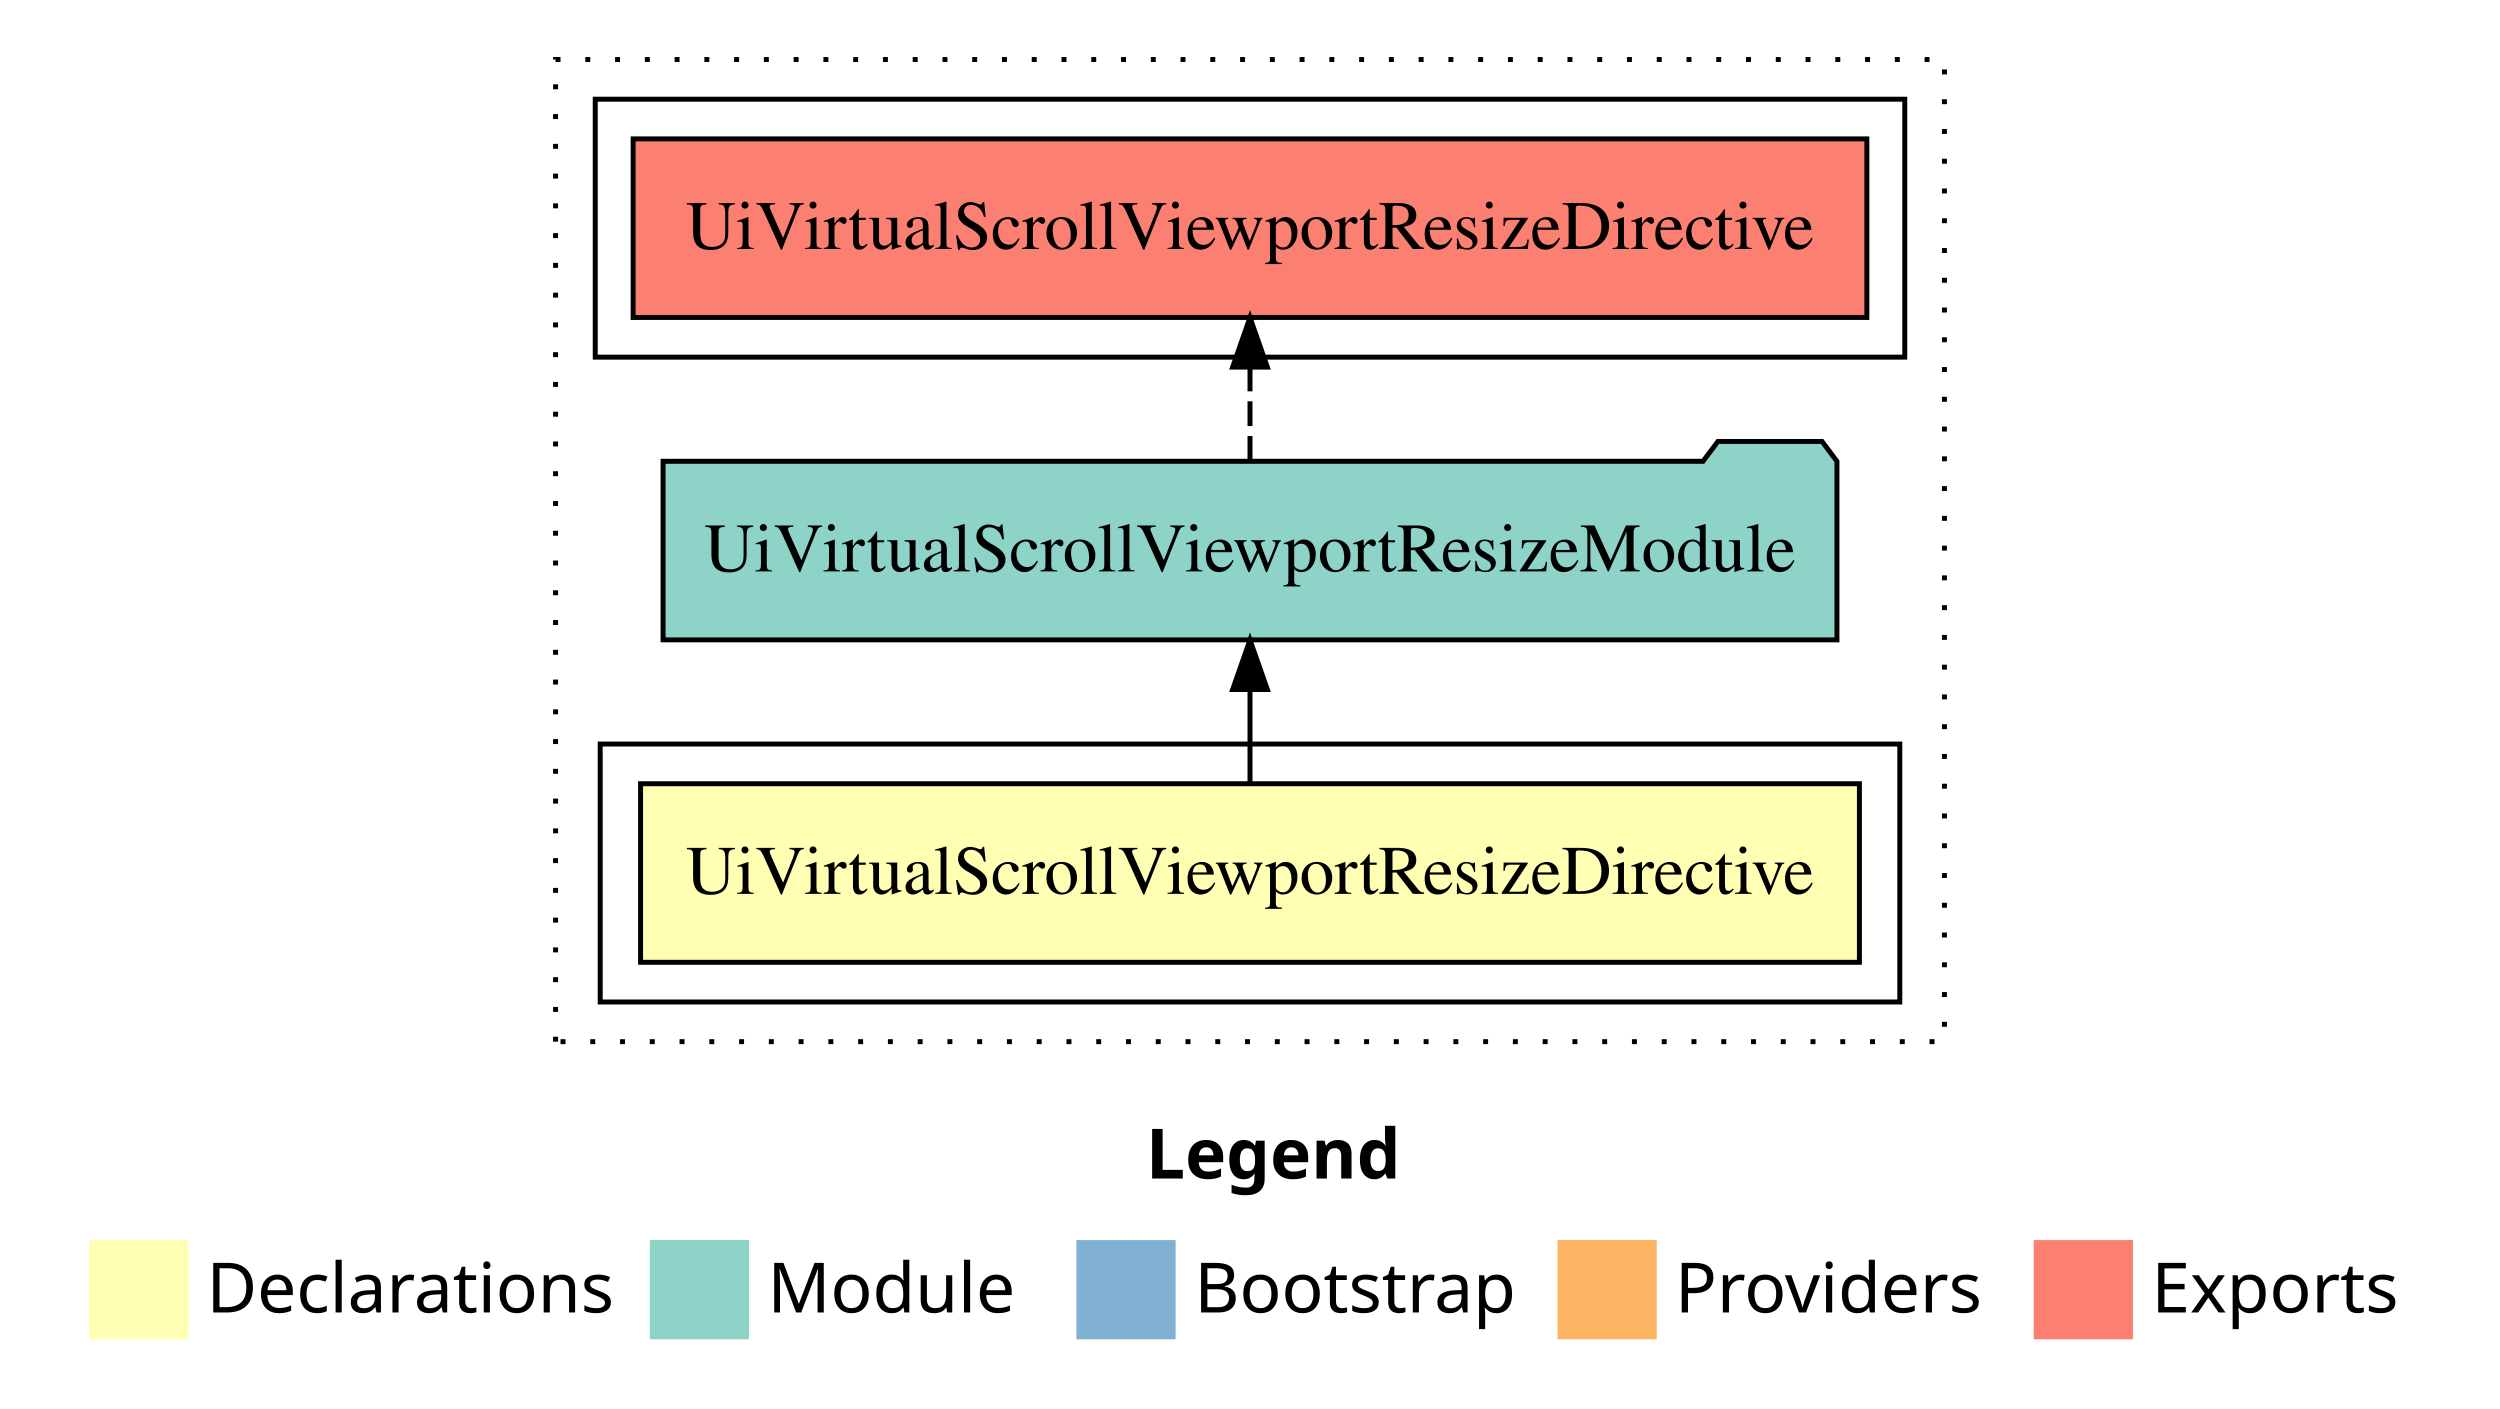
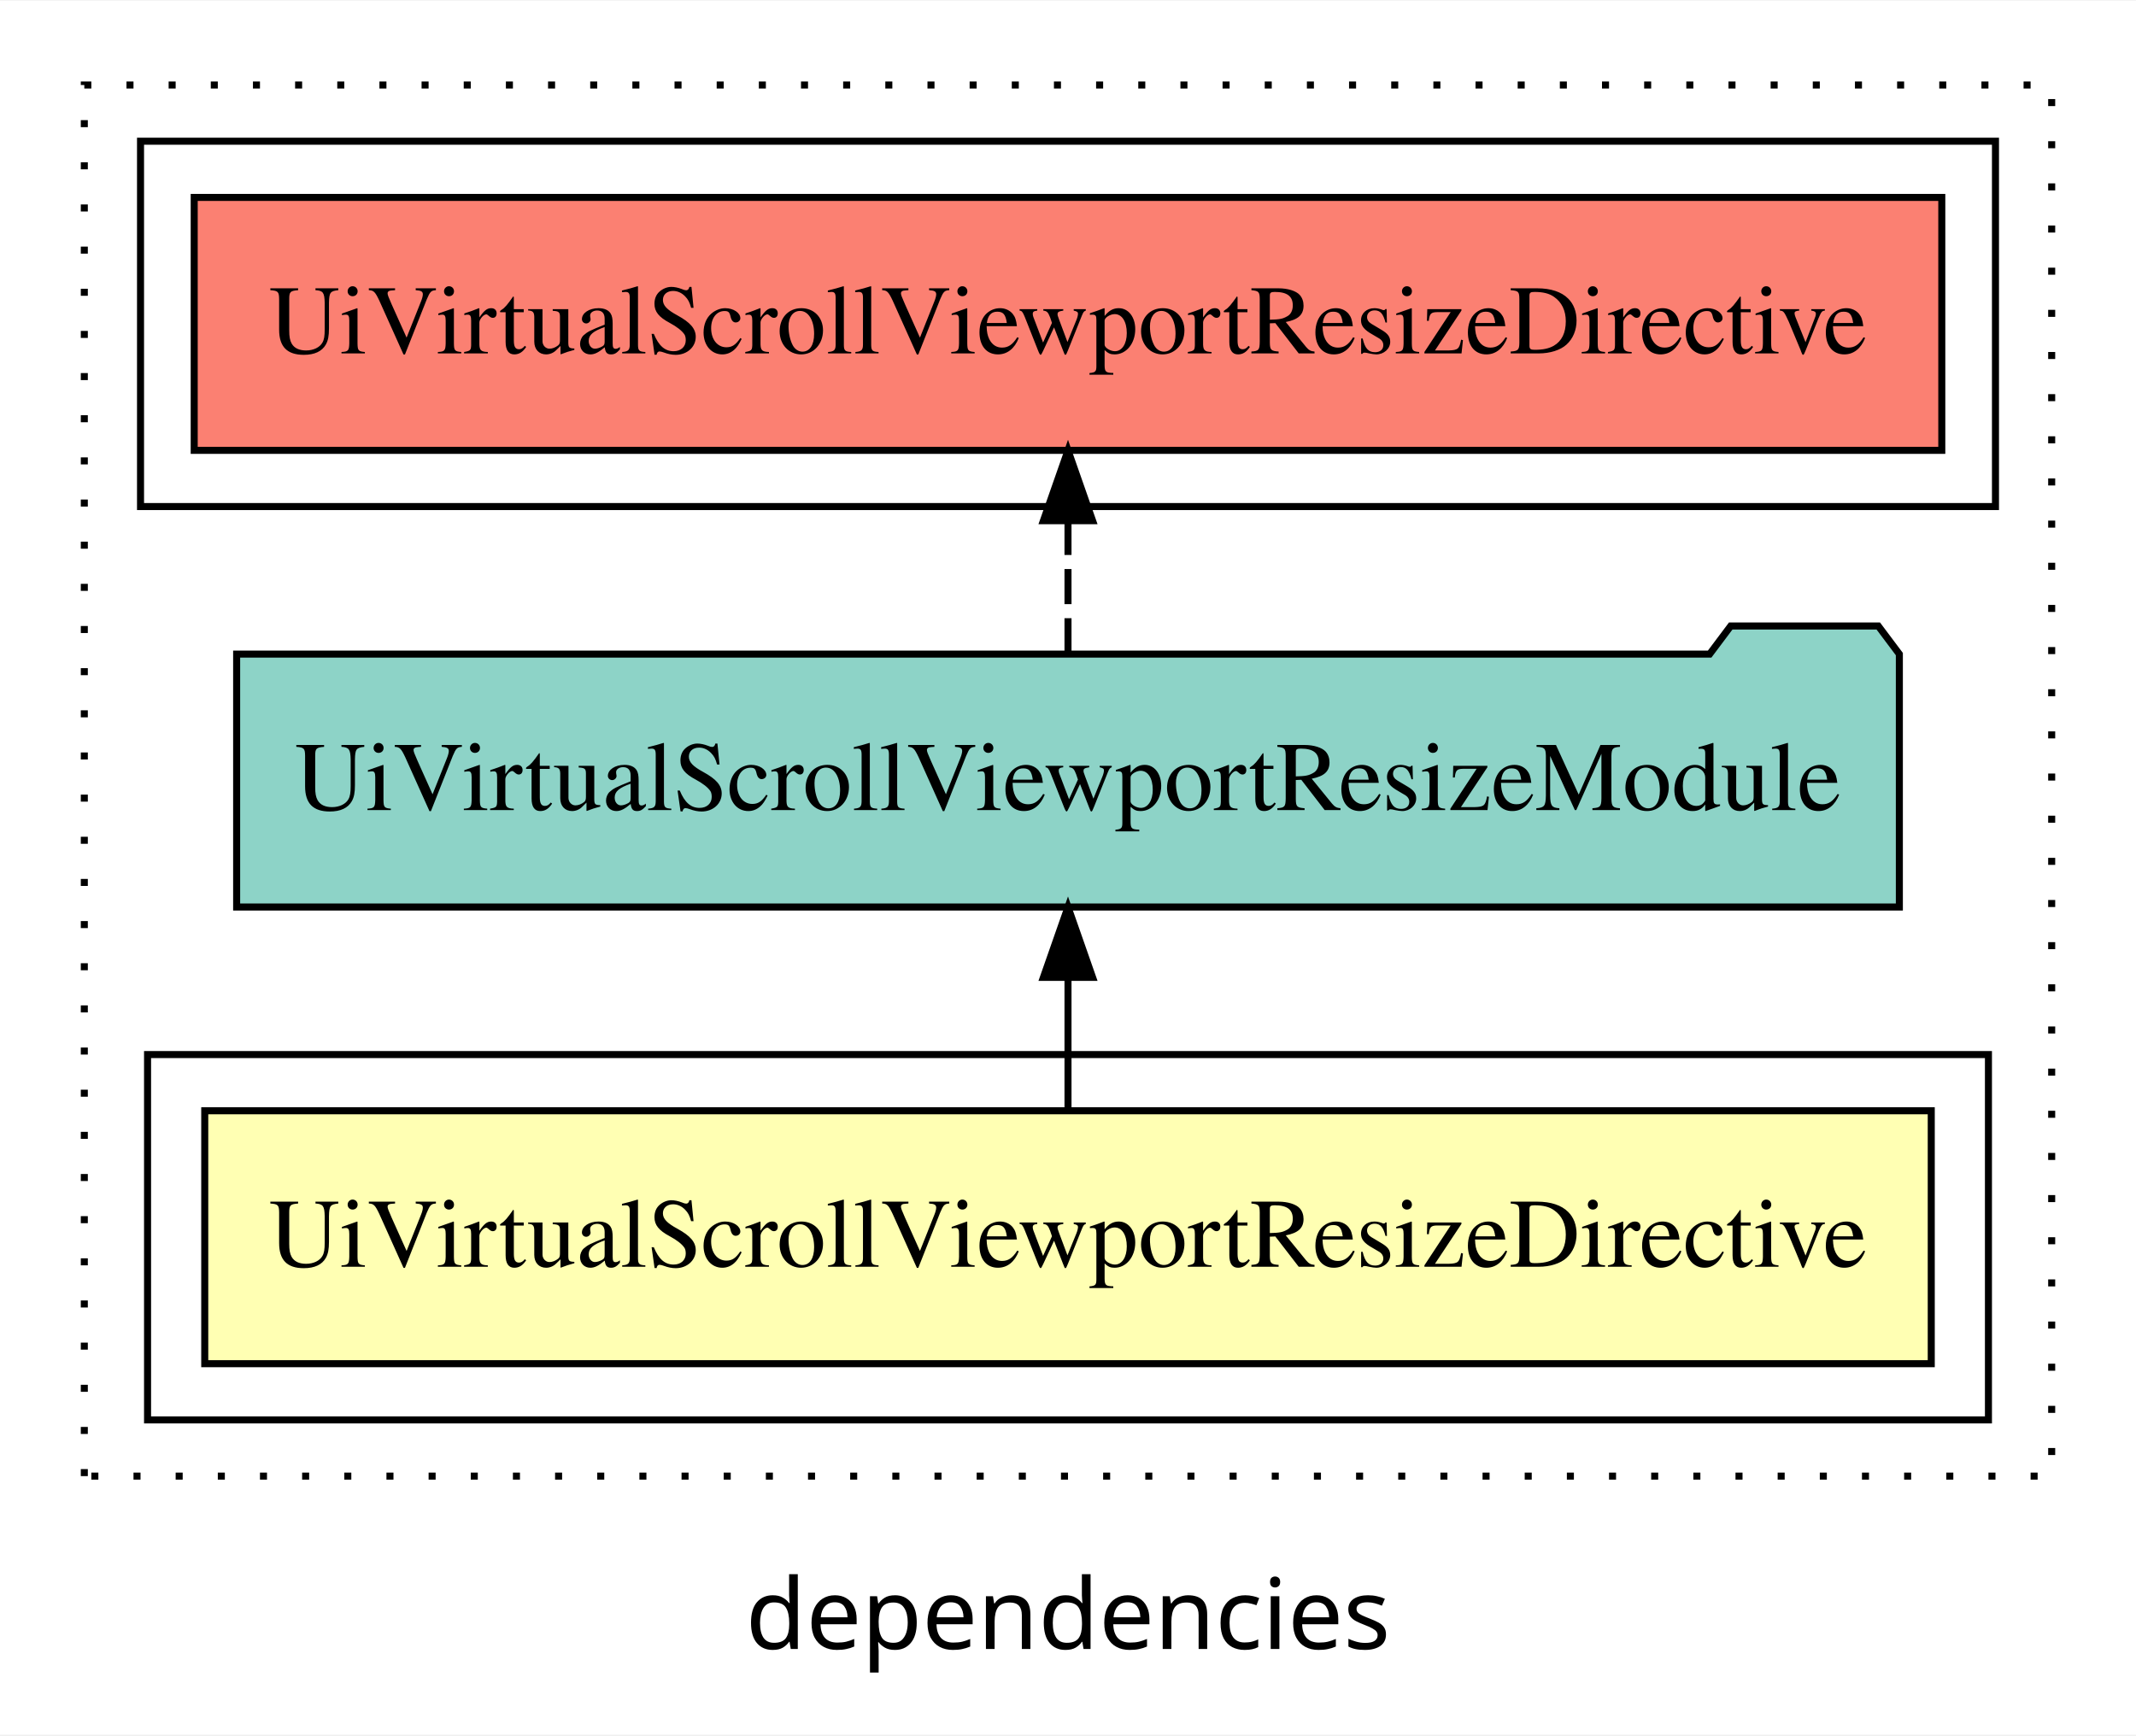
- <svg xmlns="http://www.w3.org/2000/svg" width="504pt" height="284pt" viewBox="0.00 0.00 504.00 284.00">
-   <g id="graph0" class="graph" transform="scale(1 1) rotate(0) translate(4 280)">
-     <polygon fill="#ffffff" stroke="transparent" points="-4,4 -4,-280 500,-280 500,4 -4,4" />
-     <text text-anchor="start" x="227.009" y="-42.4" font-family="sans-serif" font-weight="bold" font-size="14.00" fill="#000000">Legend</text>
-     <polygon fill="#ffffb3" stroke="transparent" points="14,-10 14,-30 34,-30 34,-10 14,-10" />
-     <text text-anchor="start" x="37.629" y="-15.4" font-family="sans-serif" font-size="14.00" fill="#000000">  Declarations</text>
-     <polygon fill="#8dd3c7" stroke="transparent" points="127,-10 127,-30 147,-30 147,-10 127,-10" />
-     <text text-anchor="start" x="150.725" y="-15.4" font-family="sans-serif" font-size="14.00" fill="#000000">  Module</text>
-     <polygon fill="#80b1d3" stroke="transparent" points="213,-10 213,-30 233,-30 233,-10 213,-10" />
-     <text text-anchor="start" x="236.781" y="-15.4" font-family="sans-serif" font-size="14.00" fill="#000000">  Bootstrap</text>
-     <polygon fill="#fdb462" stroke="transparent" points="310,-10 310,-30 330,-30 330,-10 310,-10" />
-     <text text-anchor="start" x="333.673" y="-15.4" font-family="sans-serif" font-size="14.00" fill="#000000">  Providers</text>
-     <polygon fill="#fb8072" stroke="transparent" points="406,-10 406,-30 426,-30 426,-10 406,-10" />
-     <text text-anchor="start" x="429.726" y="-15.4" font-family="sans-serif" font-size="14.00" fill="#000000">  Exports</text>
+ <svg xmlns="http://www.w3.org/2000/svg" width="304pt" height="247pt" viewBox="0.00 0.00 304.00 246.80">
+   <g id="graph0" class="graph" transform="scale(1 1) rotate(0) translate(4 242.8)">
+     <polygon fill="white" stroke="transparent" points="-4,4 -4,-242.8 300,-242.8 300,4 -4,4" />
+     <text text-anchor="middle" x="148" y="-8.2" font-family="sans-serif" font-size="14.00">dependencies</text>
    <g id="clust1" class="cluster">
-       <polygon fill="none" stroke="#000000" stroke-dasharray="1,5" points="108,-70 108,-268 388,-268 388,-70 108,-70" />
+       <polygon fill="none" stroke="black" stroke-dasharray="1,5" points="8,-32.8 8,-230.8 288,-230.8 288,-32.8 8,-32.8" />
+     </g>
+     <g id="clust5" class="cluster">
+       <polygon fill="none" stroke="black" points="16,-170.8 16,-222.8 280,-222.8 280,-170.8 16,-170.8" />
    </g>
    <g id="clust2" class="cluster">
-       <polygon fill="none" stroke="#000000" points="117,-78 117,-130 379,-130 379,-78 117,-78" />
-     </g>
-     <g id="clust5" class="cluster">
-       <polygon fill="none" stroke="#000000" points="116,-208 116,-260 380,-260 380,-208 116,-208" />
+       <polygon fill="none" stroke="black" points="17,-40.8 17,-92.8 279,-92.8 279,-40.8 17,-40.8" />
    </g>
    <g id="node1" class="node">
-       <polygon fill="#ffffb3" stroke="#000000" points="370.858,-122 125.142,-122 125.142,-86 370.858,-86 370.858,-122" />
-       <text text-anchor="middle" x="248" y="-99.8" font-family="Times,serif" font-size="14.00" fill="#000000">UiVirtualScrollViewportResizeDirective</text>
+       <polygon fill="#ffffb3" stroke="black" points="270.86,-84.8 25.14,-84.8 25.14,-48.8 270.86,-48.8 270.86,-84.8" />
+       <text text-anchor="middle" x="148" y="-62.6" font-family="Times,serif" font-size="14.00">UiVirtualScrollViewportResizeDirective</text>
    </g>
    <g id="node2" class="node">
-       <polygon fill="#8dd3c7" stroke="#000000" points="366.325,-187 363.325,-191 342.325,-191 339.325,-187 129.675,-187 129.675,-151 366.325,-151 366.325,-187" />
-       <text text-anchor="middle" x="248" y="-164.8" font-family="Times,serif" font-size="14.00" fill="#000000">UiVirtualScrollViewportResizeModule</text>
+       <polygon fill="#8dd3c7" stroke="black" points="266.32,-149.8 263.32,-153.8 242.32,-153.8 239.32,-149.8 29.68,-149.8 29.68,-113.8 266.32,-113.8 266.32,-149.8" />
+       <text text-anchor="middle" x="148" y="-127.6" font-family="Times,serif" font-size="14.00">UiVirtualScrollViewportResizeModule</text>
    </g>
    <g id="edge1" class="edge">
-       <path fill="none" stroke="#000000" d="M248,-122.106C248,-122.106 248,-140.991 248,-140.991" />
-       <polygon fill="#000000" stroke="#000000" points="244.5,-140.991 248,-150.991 251.5,-140.991 244.5,-140.991" />
+       <path fill="none" stroke="black" d="M148,-84.91C148,-84.91 148,-103.79 148,-103.79" />
+       <polygon fill="black" stroke="black" points="144.5,-103.79 148,-113.79 151.5,-103.79 144.5,-103.79" />
    </g>
    <g id="node3" class="node">
-       <polygon fill="#fb8072" stroke="#000000" points="372.358,-252 123.642,-252 123.642,-216 372.358,-216 372.358,-252" />
-       <text text-anchor="middle" x="248" y="-229.8" font-family="Times,serif" font-size="14.00" fill="#000000">UiVirtualScrollViewportResizeDirective </text>
+       <polygon fill="#fb8072" stroke="black" points="272.36,-214.8 23.64,-214.8 23.64,-178.8 272.36,-178.8 272.36,-214.8" />
+       <text text-anchor="middle" x="148" y="-192.6" font-family="Times,serif" font-size="14.00">UiVirtualScrollViewportResizeDirective </text>
    </g>
    <g id="edge2" class="edge">
-       <path fill="none" stroke="#000000" stroke-dasharray="5,2" d="M248,-187.106C248,-187.106 248,-205.991 248,-205.991" />
-       <polygon fill="#000000" stroke="#000000" points="244.5,-205.991 248,-215.991 251.5,-205.991 244.5,-205.991" />
+       <path fill="none" stroke="black" stroke-dasharray="5,2" d="M148,-149.91C148,-149.91 148,-168.79 148,-168.79" />
+       <polygon fill="black" stroke="black" points="144.5,-168.79 148,-178.79 151.5,-168.79 144.5,-168.79" />
    </g>
  </g>
</svg>
